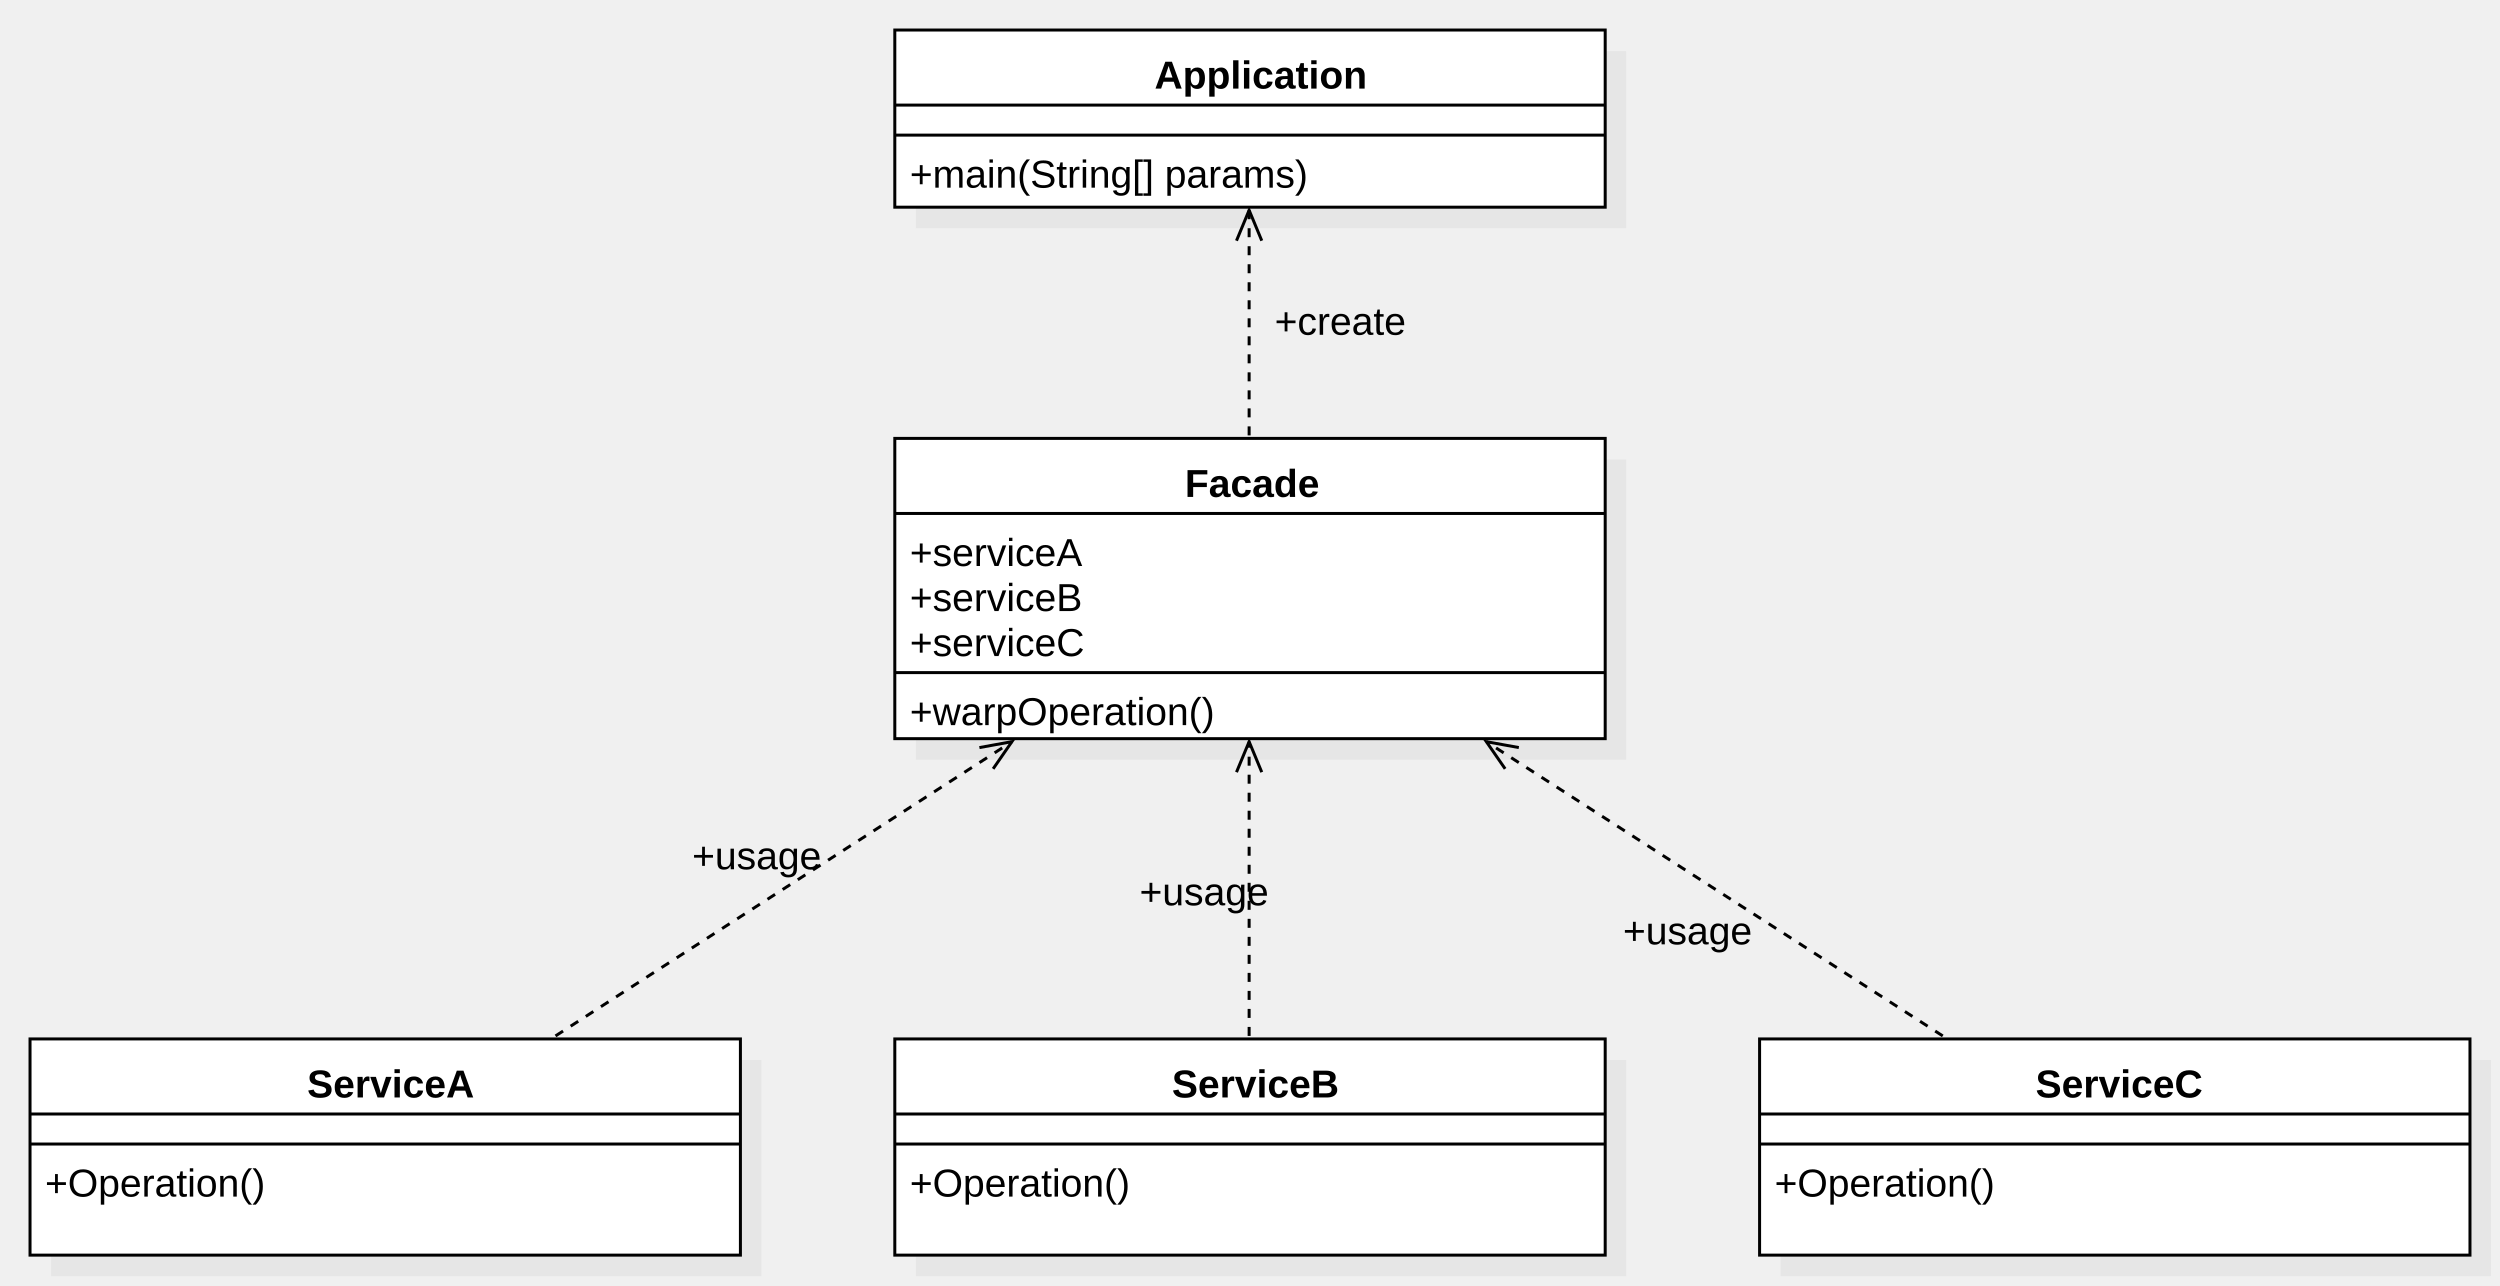
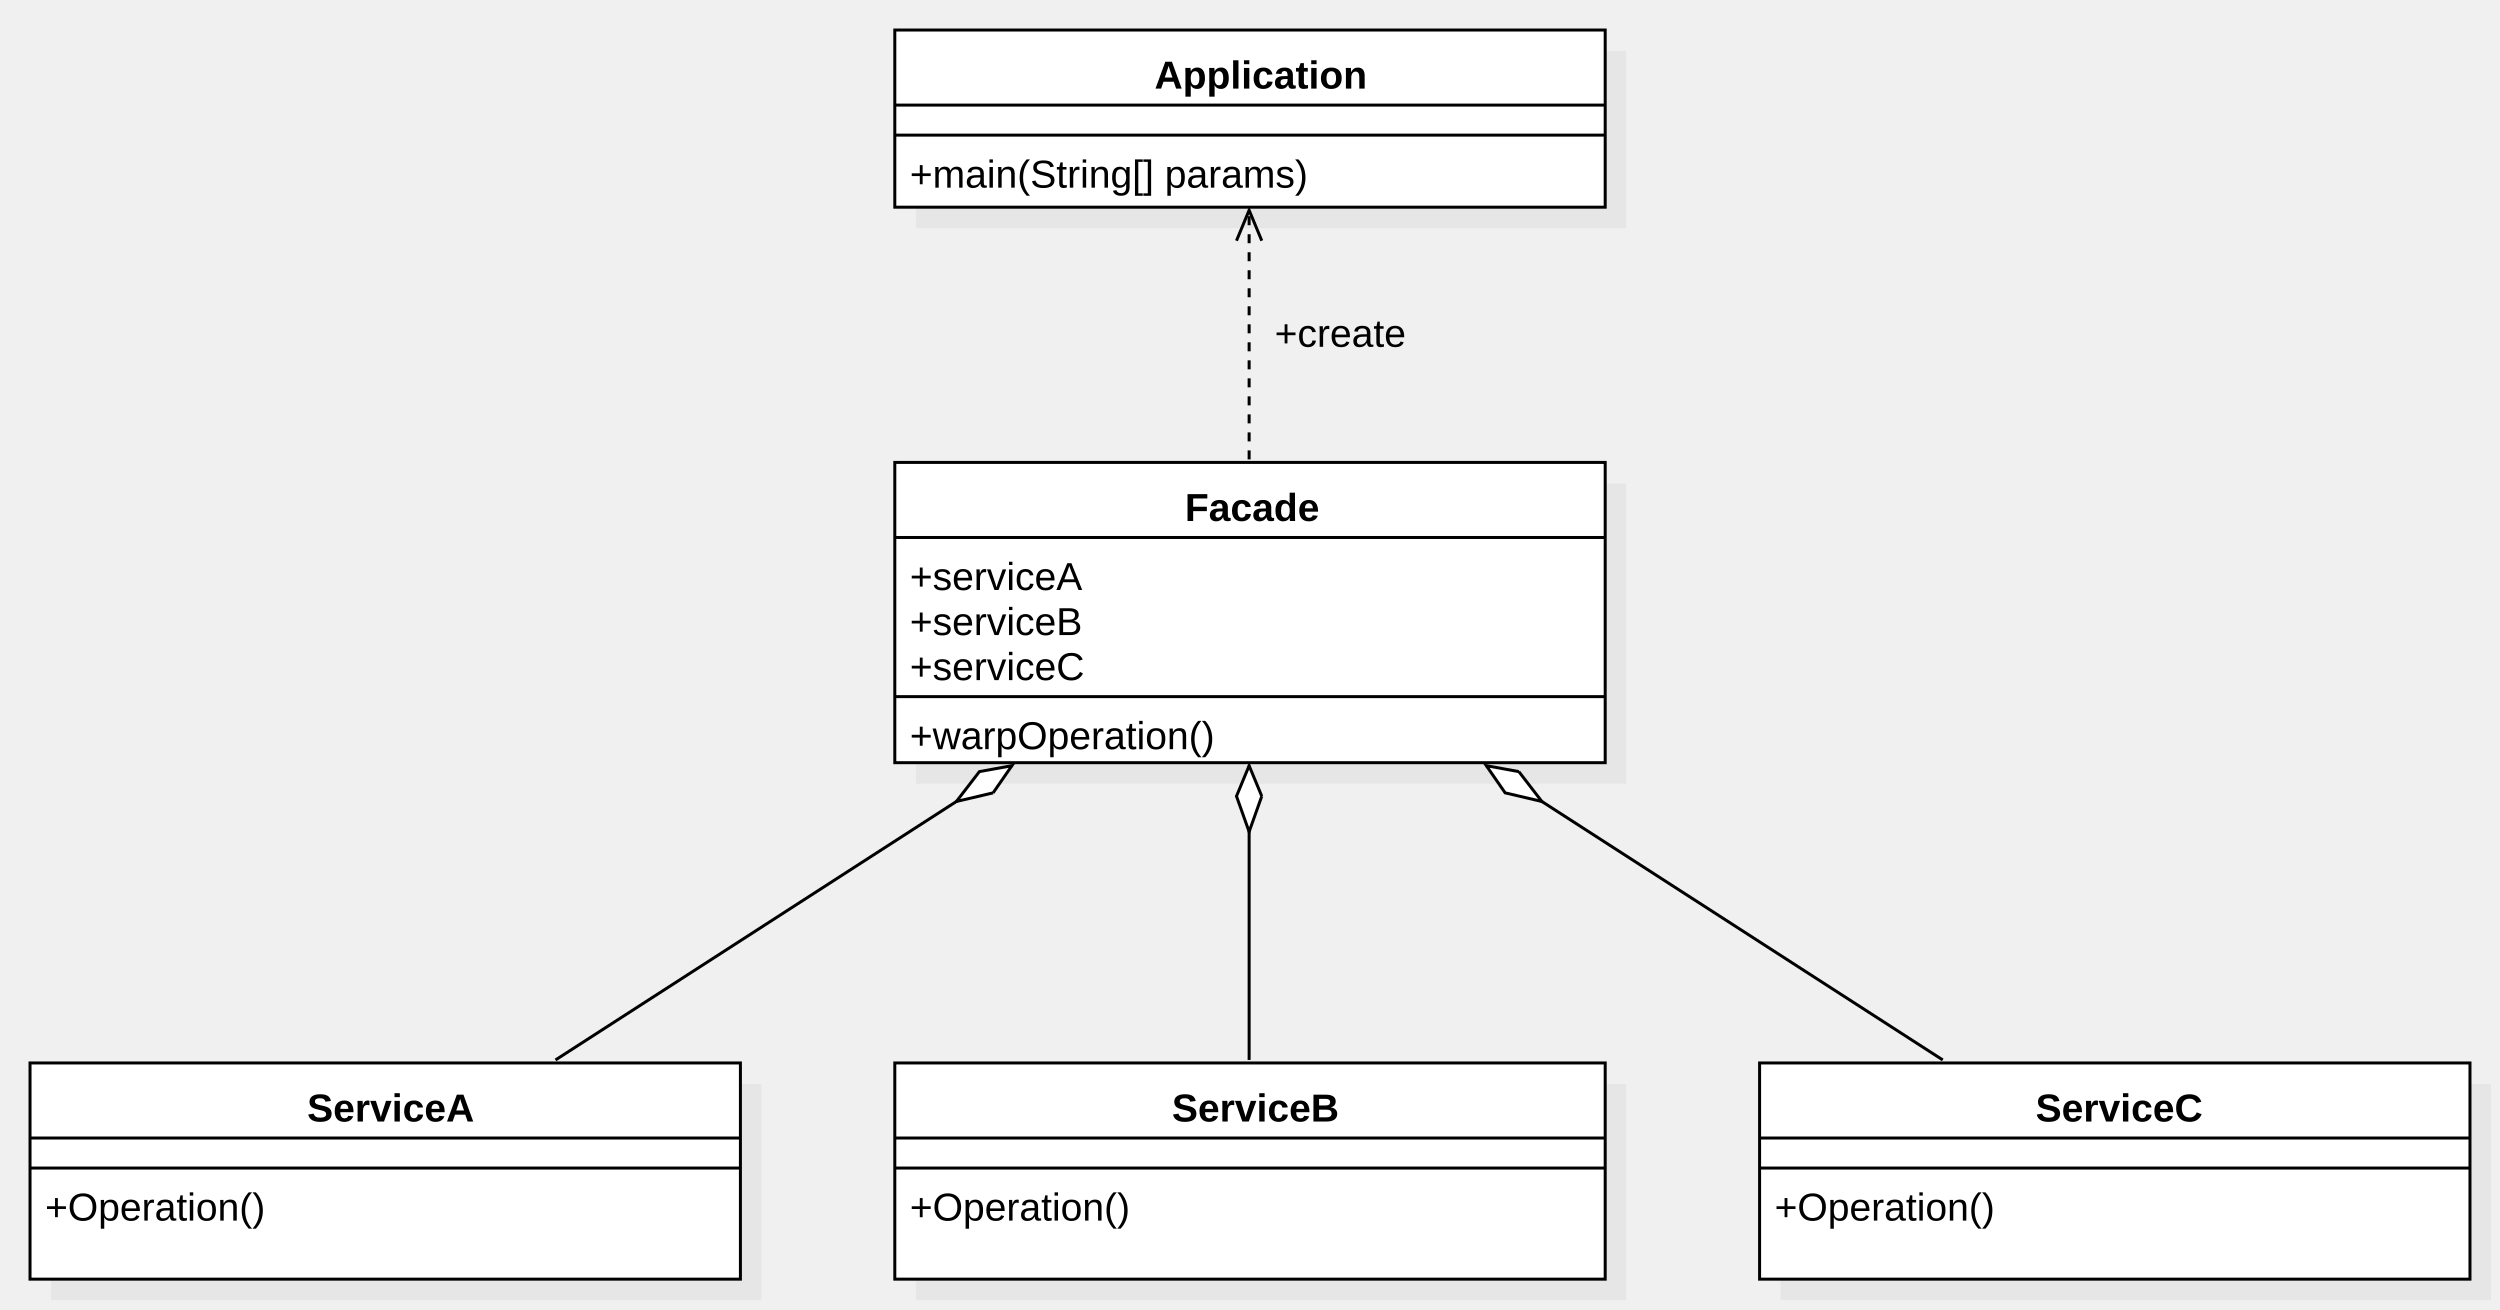
- <svg xmlns="http://www.w3.org/2000/svg" version="1.1" width="832.583" height="428">
+ <svg xmlns="http://www.w3.org/2000/svg" version="1.1" width="832.583" height="436">
  <defs />
  <g>
-     <g transform="translate(-6,-22) scale(1,1)">
-       <rect fill="#C0C0C0" stroke="none" x="311" y="39" width="236.583" height="59" opacity="0.2" />
+     <g transform="translate(-6,-14) scale(1,1)">
+       <rect fill="#C0C0C0" stroke="none" x="311" y="31" width="236.583" height="59" opacity="0.2" />
    </g>
-     <g transform="translate(-6,-22) scale(1,1)">
-       <rect fill="#ffffff" stroke="none" x="304" y="32" width="236.583" height="59" />
+     <g transform="translate(-6,-14) scale(1,1)">
+       <rect fill="#ffffff" stroke="none" x="304" y="24" width="236.583" height="59" />
    </g>
-     <g transform="translate(-6,-22) scale(1,1)">
-       <path fill="none" stroke="#000000" d="M 304 32 L 540.583 32 L 540.583 91 L 304 91 L 304 32 Z Z" stroke-miterlimit="10" />
+     <g transform="translate(-6,-14) scale(1,1)">
+       <path fill="none" stroke="#000000" d="M 304 24 L 540.583 24 L 540.583 83 L 304 83 L 304 24 Z Z" stroke-miterlimit="10" />
    </g>
-     <g transform="translate(-6,-22) scale(1,1)">
-       <path fill="none" stroke="#000000" d="M 304 57 L 540.583 57" stroke-miterlimit="10" />
+     <g transform="translate(-6,-14) scale(1,1)">
+       <path fill="none" stroke="#000000" d="M 304 49 L 540.583 49" stroke-miterlimit="10" />
    </g>
-     <g transform="translate(-6,-22) scale(1,1)">
-       <path fill="none" stroke="#000000" d="M 304 67 L 540.583 67" stroke-miterlimit="10" />
+     <g transform="translate(-6,-14) scale(1,1)">
+       <path fill="none" stroke="#000000" d="M 304 59 L 540.583 59" stroke-miterlimit="10" />
    </g>
-     <g transform="translate(-6,-22) scale(1,1)">
+     <g transform="translate(-6,-14) scale(1,1)">
      <g>
        <path fill="none" stroke="none" />
-         <text fill="#000000" stroke="none" font-family="Arial" font-size="13px" font-style="normal" font-weight="bold" text-decoration="none" x="390.493" y="51.5">Application</text>
+         <text fill="#000000" stroke="none" font-family="Arial" font-size="13px" font-style="normal" font-weight="bold" text-decoration="none" x="390.493" y="43.5">Application</text>
      </g>
    </g>
-     <g transform="translate(-6,-22) scale(1,1)">
+     <g transform="translate(-6,-14) scale(1,1)">
      <g>
        <path fill="none" stroke="none" />
-         <text fill="#000000" stroke="none" font-family="Arial" font-size="13px" font-style="normal" font-weight="normal" text-decoration="none" x="309" y="84.5">+main(String[] params)</text>
+         <text fill="#000000" stroke="none" font-family="Arial" font-size="13px" font-style="normal" font-weight="normal" text-decoration="none" x="309" y="76.5">+main(String[] params)</text>
      </g>
    </g>
-     <g transform="translate(-6,-22) scale(1,1)">
+     <g transform="translate(-6,-14) scale(1,1)">
      <rect fill="#C0C0C0" stroke="none" x="311" y="175" width="236.583" height="100" opacity="0.2" />
    </g>
-     <g transform="translate(-6,-22) scale(1,1)">
+     <g transform="translate(-6,-14) scale(1,1)">
      <rect fill="#ffffff" stroke="none" x="304" y="168" width="236.583" height="100" />
    </g>
-     <g transform="translate(-6,-22) scale(1,1)">
+     <g transform="translate(-6,-14) scale(1,1)">
      <path fill="none" stroke="#000000" d="M 304 168 L 540.583 168 L 540.583 268 L 304 268 L 304 168 Z Z" stroke-miterlimit="10" />
    </g>
-     <g transform="translate(-6,-22) scale(1,1)">
+     <g transform="translate(-6,-14) scale(1,1)">
      <path fill="none" stroke="#000000" d="M 304 193 L 540.583 193" stroke-miterlimit="10" />
    </g>
-     <g transform="translate(-6,-22) scale(1,1)">
+     <g transform="translate(-6,-14) scale(1,1)">
      <path fill="none" stroke="#000000" d="M 304 246 L 540.583 246" stroke-miterlimit="10" />
    </g>
-     <g transform="translate(-6,-22) scale(1,1)">
+     <g transform="translate(-6,-14) scale(1,1)">
      <g>
        <path fill="none" stroke="none" />
        <text fill="#000000" stroke="none" font-family="Arial" font-size="13px" font-style="normal" font-weight="bold" text-decoration="none" x="400.611" y="187.5">Facade</text>
      </g>
    </g>
-     <g transform="translate(-6,-22) scale(1,1)">
+     <g transform="translate(-6,-14) scale(1,1)">
      <g>
        <path fill="none" stroke="none" />
        <text fill="#000000" stroke="none" font-family="Arial" font-size="13px" font-style="normal" font-weight="normal" text-decoration="none" x="309" y="210.5">+serviceA</text>
      </g>
    </g>
-     <g transform="translate(-6,-22) scale(1,1)">
+     <g transform="translate(-6,-14) scale(1,1)">
      <g>
        <path fill="none" stroke="none" />
        <text fill="#000000" stroke="none" font-family="Arial" font-size="13px" font-style="normal" font-weight="normal" text-decoration="none" x="309" y="225.5">+serviceB</text>
      </g>
    </g>
-     <g transform="translate(-6,-22) scale(1,1)">
+     <g transform="translate(-6,-14) scale(1,1)">
      <g>
        <path fill="none" stroke="none" />
        <text fill="#000000" stroke="none" font-family="Arial" font-size="13px" font-style="normal" font-weight="normal" text-decoration="none" x="309" y="240.5">+serviceC</text>
      </g>
    </g>
-     <g transform="translate(-6,-22) scale(1,1)">
+     <g transform="translate(-6,-14) scale(1,1)">
      <g>
        <path fill="none" stroke="none" />
        <text fill="#000000" stroke="none" font-family="Arial" font-size="13px" font-style="normal" font-weight="normal" text-decoration="none" x="309" y="263.5">+warpOperation()</text>
      </g>
    </g>
-     <g transform="translate(-6,-22) scale(1,1)">
+     <g transform="translate(-6,-14) scale(1,1)">
      <rect fill="#C0C0C0" stroke="none" x="23" y="375" width="236.583" height="72" opacity="0.2" />
    </g>
-     <g transform="translate(-6,-22) scale(1,1)">
+     <g transform="translate(-6,-14) scale(1,1)">
      <rect fill="#ffffff" stroke="none" x="16" y="368" width="236.583" height="72" />
    </g>
-     <g transform="translate(-6,-22) scale(1,1)">
+     <g transform="translate(-6,-14) scale(1,1)">
      <path fill="none" stroke="#000000" d="M 16 368 L 252.583 368 L 252.583 440 L 16 440 L 16 368 Z Z" stroke-miterlimit="10" />
    </g>
-     <g transform="translate(-6,-22) scale(1,1)">
+     <g transform="translate(-6,-14) scale(1,1)">
      <path fill="none" stroke="#000000" d="M 16 393 L 252.583 393" stroke-miterlimit="10" />
    </g>
-     <g transform="translate(-6,-22) scale(1,1)">
+     <g transform="translate(-6,-14) scale(1,1)">
      <path fill="none" stroke="#000000" d="M 16 403 L 252.583 403" stroke-miterlimit="10" />
    </g>
-     <g transform="translate(-6,-22) scale(1,1)">
+     <g transform="translate(-6,-14) scale(1,1)">
      <g>
        <path fill="none" stroke="none" />
        <text fill="#000000" stroke="none" font-family="Arial" font-size="13px" font-style="normal" font-weight="bold" text-decoration="none" x="108.282" y="387.5">ServiceA</text>
      </g>
    </g>
-     <g transform="translate(-6,-22) scale(1,1)">
+     <g transform="translate(-6,-14) scale(1,1)">
      <g>
        <path fill="none" stroke="none" />
        <text fill="#000000" stroke="none" font-family="Arial" font-size="13px" font-style="normal" font-weight="normal" text-decoration="none" x="21" y="420.5">+Operation()</text>
      </g>
    </g>
-     <g transform="translate(-6,-22) scale(1,1)">
+     <g transform="translate(-6,-14) scale(1,1)">
      <rect fill="#C0C0C0" stroke="none" x="311" y="375" width="236.583" height="72" opacity="0.2" />
    </g>
-     <g transform="translate(-6,-22) scale(1,1)">
+     <g transform="translate(-6,-14) scale(1,1)">
      <rect fill="#ffffff" stroke="none" x="304" y="368" width="236.583" height="72" />
    </g>
-     <g transform="translate(-6,-22) scale(1,1)">
+     <g transform="translate(-6,-14) scale(1,1)">
      <path fill="none" stroke="#000000" d="M 304 368 L 540.583 368 L 540.583 440 L 304 440 L 304 368 Z Z" stroke-miterlimit="10" />
    </g>
-     <g transform="translate(-6,-22) scale(1,1)">
+     <g transform="translate(-6,-14) scale(1,1)">
      <path fill="none" stroke="#000000" d="M 304 393 L 540.583 393" stroke-miterlimit="10" />
    </g>
-     <g transform="translate(-6,-22) scale(1,1)">
+     <g transform="translate(-6,-14) scale(1,1)">
      <path fill="none" stroke="#000000" d="M 304 403 L 540.583 403" stroke-miterlimit="10" />
    </g>
-     <g transform="translate(-6,-22) scale(1,1)">
+     <g transform="translate(-6,-14) scale(1,1)">
      <g>
        <path fill="none" stroke="none" />
        <text fill="#000000" stroke="none" font-family="Arial" font-size="13px" font-style="normal" font-weight="bold" text-decoration="none" x="396.282" y="387.5">ServiceB</text>
      </g>
    </g>
-     <g transform="translate(-6,-22) scale(1,1)">
+     <g transform="translate(-6,-14) scale(1,1)">
      <g>
        <path fill="none" stroke="none" />
        <text fill="#000000" stroke="none" font-family="Arial" font-size="13px" font-style="normal" font-weight="normal" text-decoration="none" x="309" y="420.5">+Operation()</text>
      </g>
    </g>
-     <g transform="translate(-6,-22) scale(1,1)">
+     <g transform="translate(-6,-14) scale(1,1)">
      <rect fill="#C0C0C0" stroke="none" x="599" y="375" width="236.583" height="72" opacity="0.2" />
    </g>
-     <g transform="translate(-6,-22) scale(1,1)">
+     <g transform="translate(-6,-14) scale(1,1)">
      <rect fill="#ffffff" stroke="none" x="592" y="368" width="236.583" height="72" />
    </g>
-     <g transform="translate(-6,-22) scale(1,1)">
+     <g transform="translate(-6,-14) scale(1,1)">
      <path fill="none" stroke="#000000" d="M 592 368 L 828.583 368 L 828.583 440 L 592 440 L 592 368 Z Z" stroke-miterlimit="10" />
    </g>
-     <g transform="translate(-6,-22) scale(1,1)">
+     <g transform="translate(-6,-14) scale(1,1)">
      <path fill="none" stroke="#000000" d="M 592 393 L 828.583 393" stroke-miterlimit="10" />
    </g>
-     <g transform="translate(-6,-22) scale(1,1)">
+     <g transform="translate(-6,-14) scale(1,1)">
      <path fill="none" stroke="#000000" d="M 592 403 L 828.583 403" stroke-miterlimit="10" />
    </g>
-     <g transform="translate(-6,-22) scale(1,1)">
+     <g transform="translate(-6,-14) scale(1,1)">
      <g>
        <path fill="none" stroke="none" />
        <text fill="#000000" stroke="none" font-family="Arial" font-size="13px" font-style="normal" font-weight="bold" text-decoration="none" x="683.923" y="387.5">ServiceC</text>
      </g>
    </g>
-     <g transform="translate(-6,-22) scale(1,1)">
+     <g transform="translate(-6,-14) scale(1,1)">
      <g>
        <path fill="none" stroke="none" />
        <text fill="#000000" stroke="none" font-family="Arial" font-size="13px" font-style="normal" font-weight="normal" text-decoration="none" x="597" y="420.5">+Operation()</text>
      </g>
    </g>
-     <g transform="translate(-6,-22) scale(1,1)">
-       <path fill="none" stroke="#000000" d="M 422 167 L 422 92" stroke-miterlimit="10" stroke-dasharray="3" />
+     <g transform="translate(-6,-14) scale(1,1)">
+       <path fill="none" stroke="#000000" d="M 422 167 L 422 84" stroke-miterlimit="10" stroke-dasharray="3" />
    </g>
-     <g transform="translate(-6,-22) scale(1,1)">
-       <path fill="none" stroke="#000000" d="M 426.21 102.163 L 422 92 L 417.79 102.163" stroke-miterlimit="10" />
+     <g transform="translate(-6,-14) scale(1,1)">
+       <path fill="none" stroke="#000000" d="M 426.21 94.163 L 422 84 L 417.79 94.163" stroke-miterlimit="10" />
    </g>
-     <g transform="translate(-6,-22) scale(1,1)">
+     <g transform="translate(-6,-14) scale(1,1)">
      <g>
        <path fill="none" stroke="none" />
-         <text fill="#000000" stroke="none" font-family="Arial" font-size="13px" font-style="normal" font-weight="normal" text-decoration="none" x="430.5" y="133.5">+create</text>
+         <text fill="#000000" stroke="none" font-family="Arial" font-size="13px" font-style="normal" font-weight="normal" text-decoration="none" x="430.5" y="129.5">+create</text>
      </g>
    </g>
-     <g transform="translate(-6,-22) scale(1,1)">
-       <path fill="none" stroke="#000000" d="M 191 367 L 343 269" stroke-miterlimit="10" stroke-dasharray="3" />
+     <g transform="translate(-6,-14) scale(1,1)">
+       <path fill="none" stroke="#000000" d="M 191 367 L 343 269" stroke-miterlimit="10" />
    </g>
-     <g transform="translate(-6,-22) scale(1,1)">
-       <path fill="none" stroke="#000000" d="M 336.74 278.045 L 343 269 L 332.178 270.969" stroke-miterlimit="10" />
+     <g transform="translate(-6,-14) scale(1,1)">
+       <path fill="#FFFFFF" stroke="none" d="M 336.74 278.045 L 343 269 L 332.178 270.969 L 324.51 280.921" />
    </g>
-     <g transform="translate(-6,-22) scale(1,1)">
-       <g>
-         <path fill="none" stroke="none" />
-         <text fill="#000000" stroke="none" font-family="Arial" font-size="13px" font-style="normal" font-weight="normal" text-decoration="none" x="236.5" y="311.5">+usage</text>
-       </g>
+     <g transform="translate(-6,-14) scale(1,1)">
+       <path fill="none" stroke="#000000" d="M 336.74 278.045 L 343 269 L 332.178 270.969 L 324.51 280.921 L 336.74 278.045" stroke-miterlimit="10" />
    </g>
-     <g transform="translate(-6,-22) scale(1,1)">
-       <path fill="none" stroke="#000000" d="M 422 367 L 422 269" stroke-miterlimit="10" stroke-dasharray="3" />
+     <g transform="translate(-6,-14) scale(1,1)">
+       <path fill="none" stroke="#000000" d="M 422 367 L 422 269" stroke-miterlimit="10" />
    </g>
-     <g transform="translate(-6,-22) scale(1,1)">
-       <path fill="none" stroke="#000000" d="M 426.21 279.163 L 422 269 L 417.79 279.163" stroke-miterlimit="10" />
+     <g transform="translate(-6,-14) scale(1,1)">
+       <path fill="#FFFFFF" stroke="none" d="M 426.21 279.163 L 422 269 L 417.79 279.163 L 422 291" />
    </g>
-     <g transform="translate(-6,-22) scale(1,1)">
-       <g>
-         <path fill="none" stroke="none" />
-         <text fill="#000000" stroke="none" font-family="Arial" font-size="13px" font-style="normal" font-weight="normal" text-decoration="none" x="385.5" y="323.5">+usage</text>
-       </g>
+     <g transform="translate(-6,-14) scale(1,1)">
+       <path fill="none" stroke="#000000" d="M 426.21 279.163 L 422 269 L 417.79 279.163 L 422 291 L 426.21 279.163" stroke-miterlimit="10" />
    </g>
-     <g transform="translate(-6,-22) scale(1,1)">
-       <path fill="none" stroke="#000000" d="M 653 367 L 501 269" stroke-miterlimit="10" stroke-dasharray="3" />
+     <g transform="translate(-6,-14) scale(1,1)">
+       <path fill="none" stroke="#000000" d="M 653 367 L 501 269" stroke-miterlimit="10" />
    </g>
-     <g transform="translate(-6,-22) scale(1,1)">
-       <path fill="none" stroke="#000000" d="M 511.822 270.969 L 501 269 L 507.26 278.045" stroke-miterlimit="10" />
+     <g transform="translate(-6,-14) scale(1,1)">
+       <path fill="#FFFFFF" stroke="none" d="M 511.822 270.969 L 501 269 L 507.26 278.045 L 519.49 280.921" />
    </g>
-     <g transform="translate(-6,-22) scale(1,1)">
-       <g>
-         <path fill="none" stroke="none" />
-         <text fill="#000000" stroke="none" font-family="Arial" font-size="13px" font-style="normal" font-weight="normal" text-decoration="none" x="546.5" y="336.5">+usage</text>
-       </g>
+     <g transform="translate(-6,-14) scale(1,1)">
+       <path fill="none" stroke="#000000" d="M 511.822 270.969 L 501 269 L 507.26 278.045 L 519.49 280.921 L 511.822 270.969" stroke-miterlimit="10" />
    </g>
  </g>
</svg>
